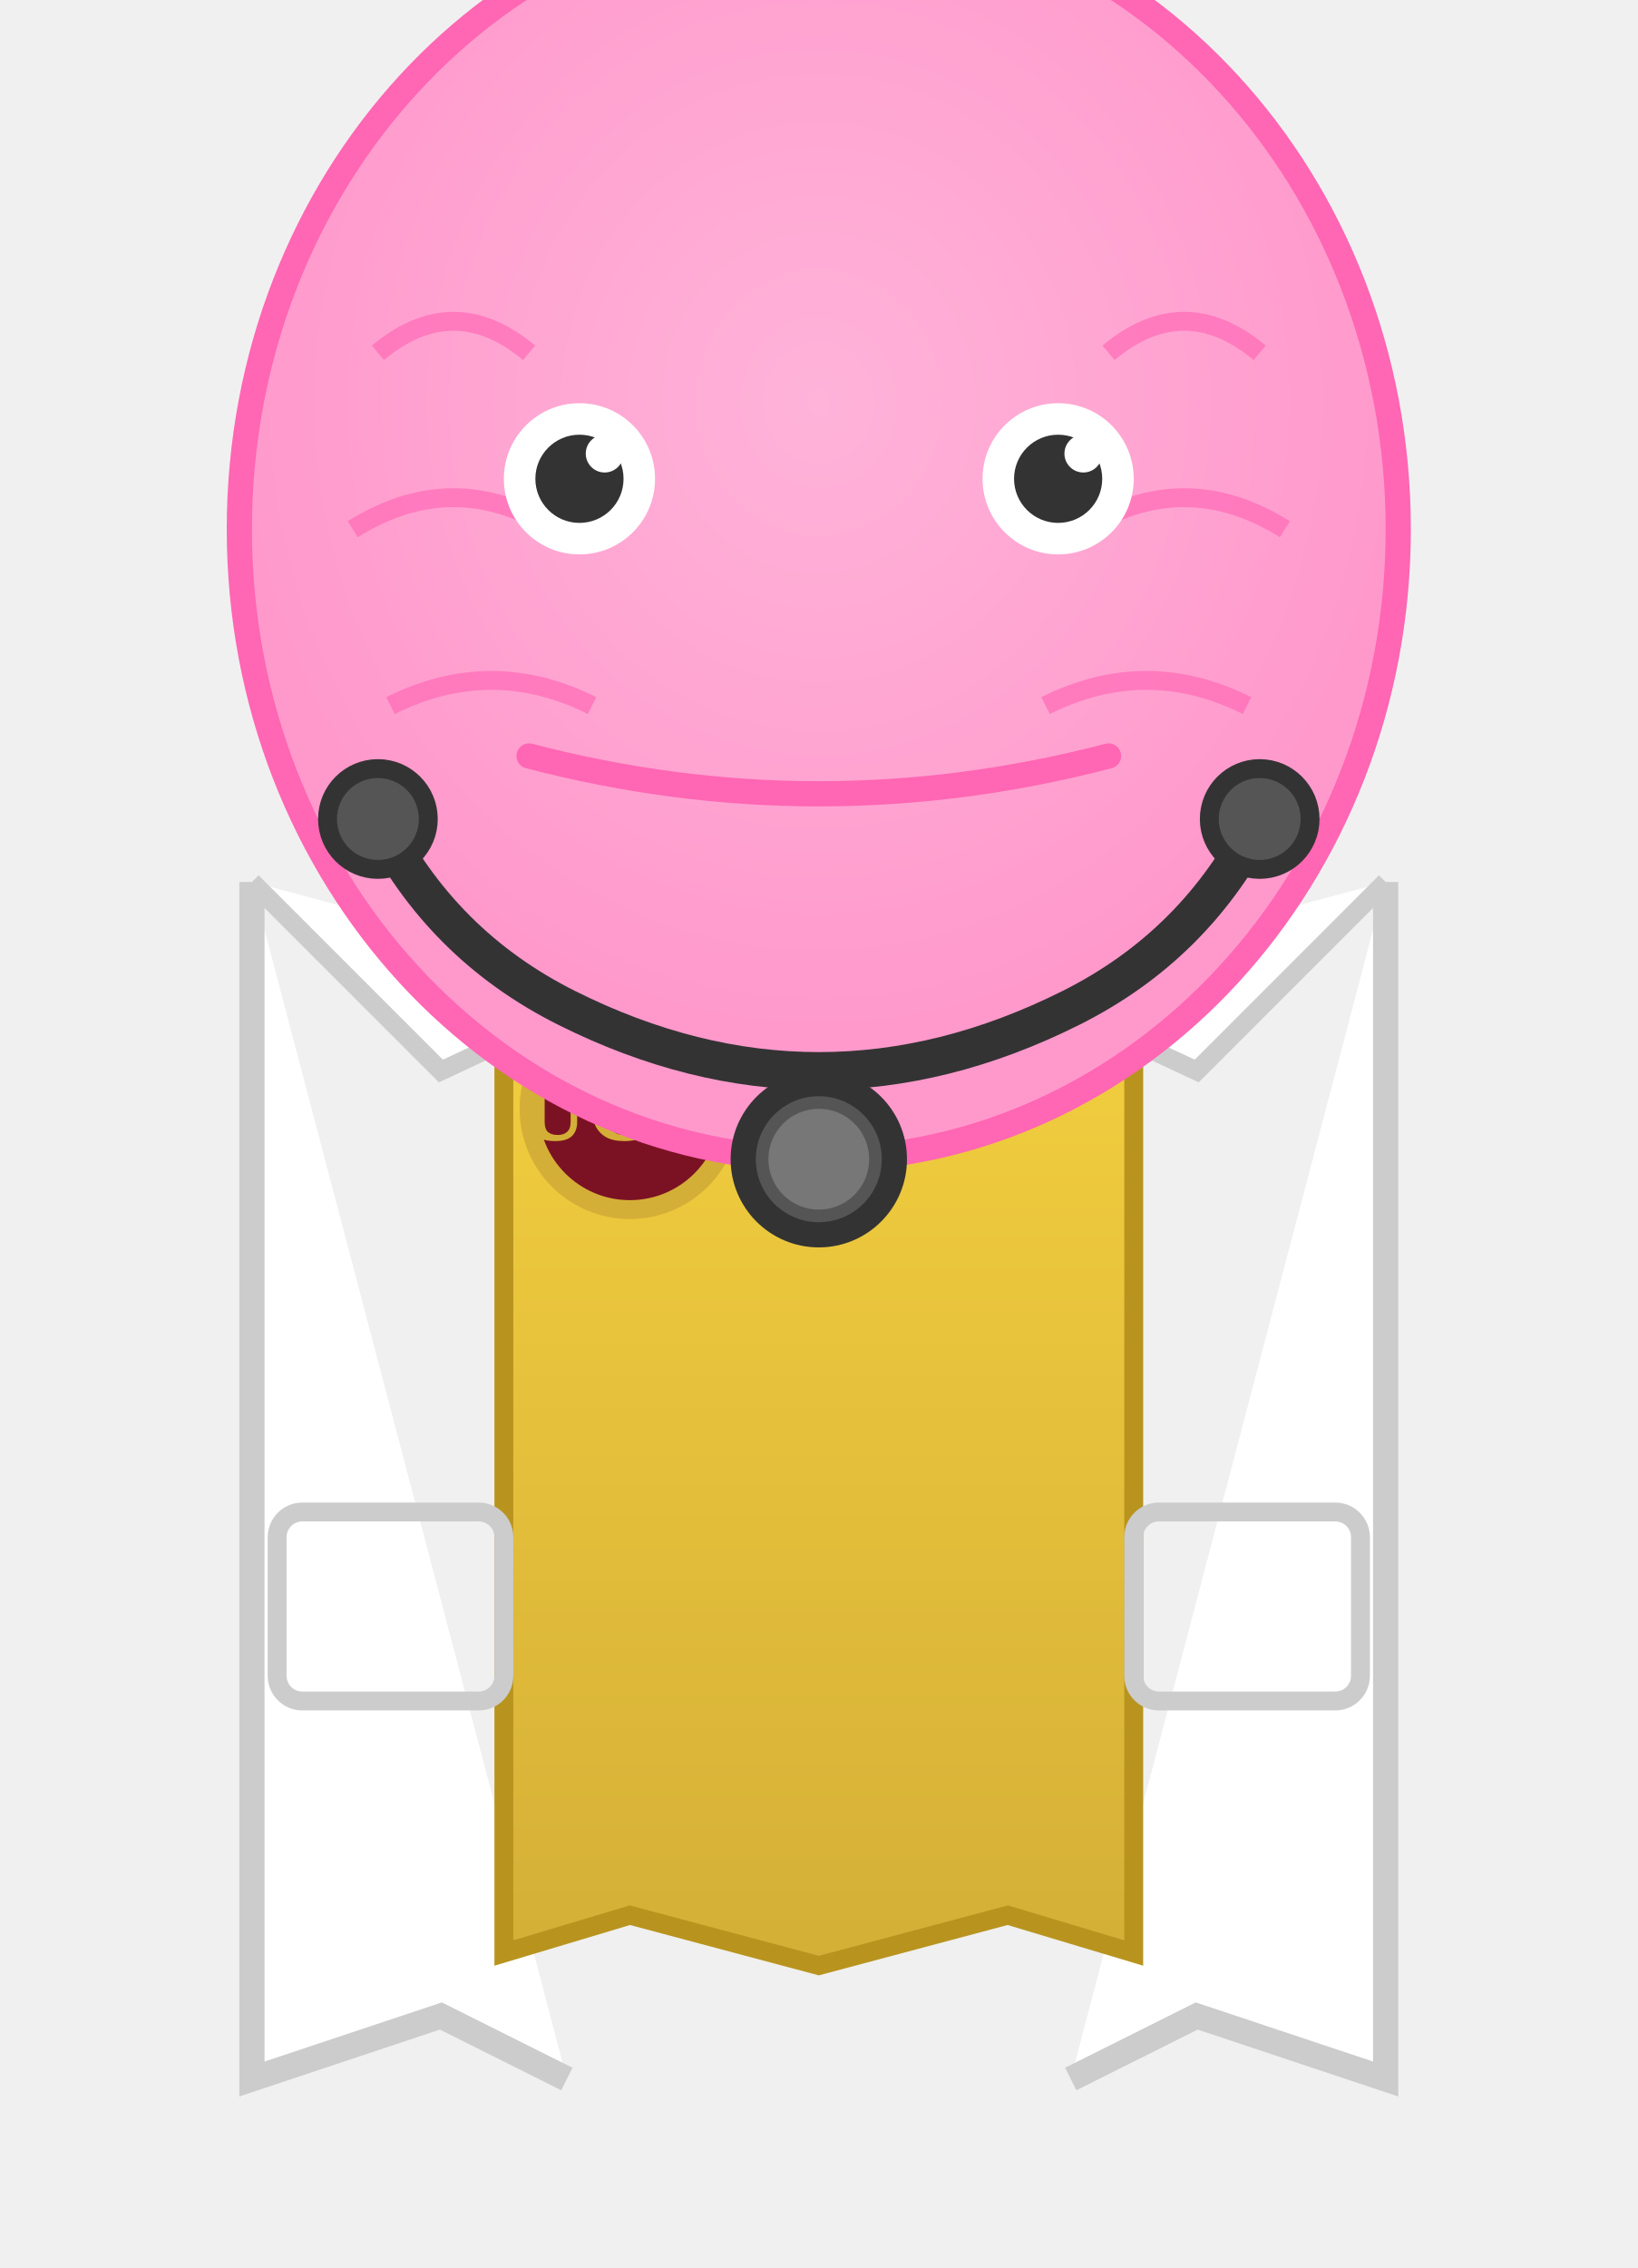
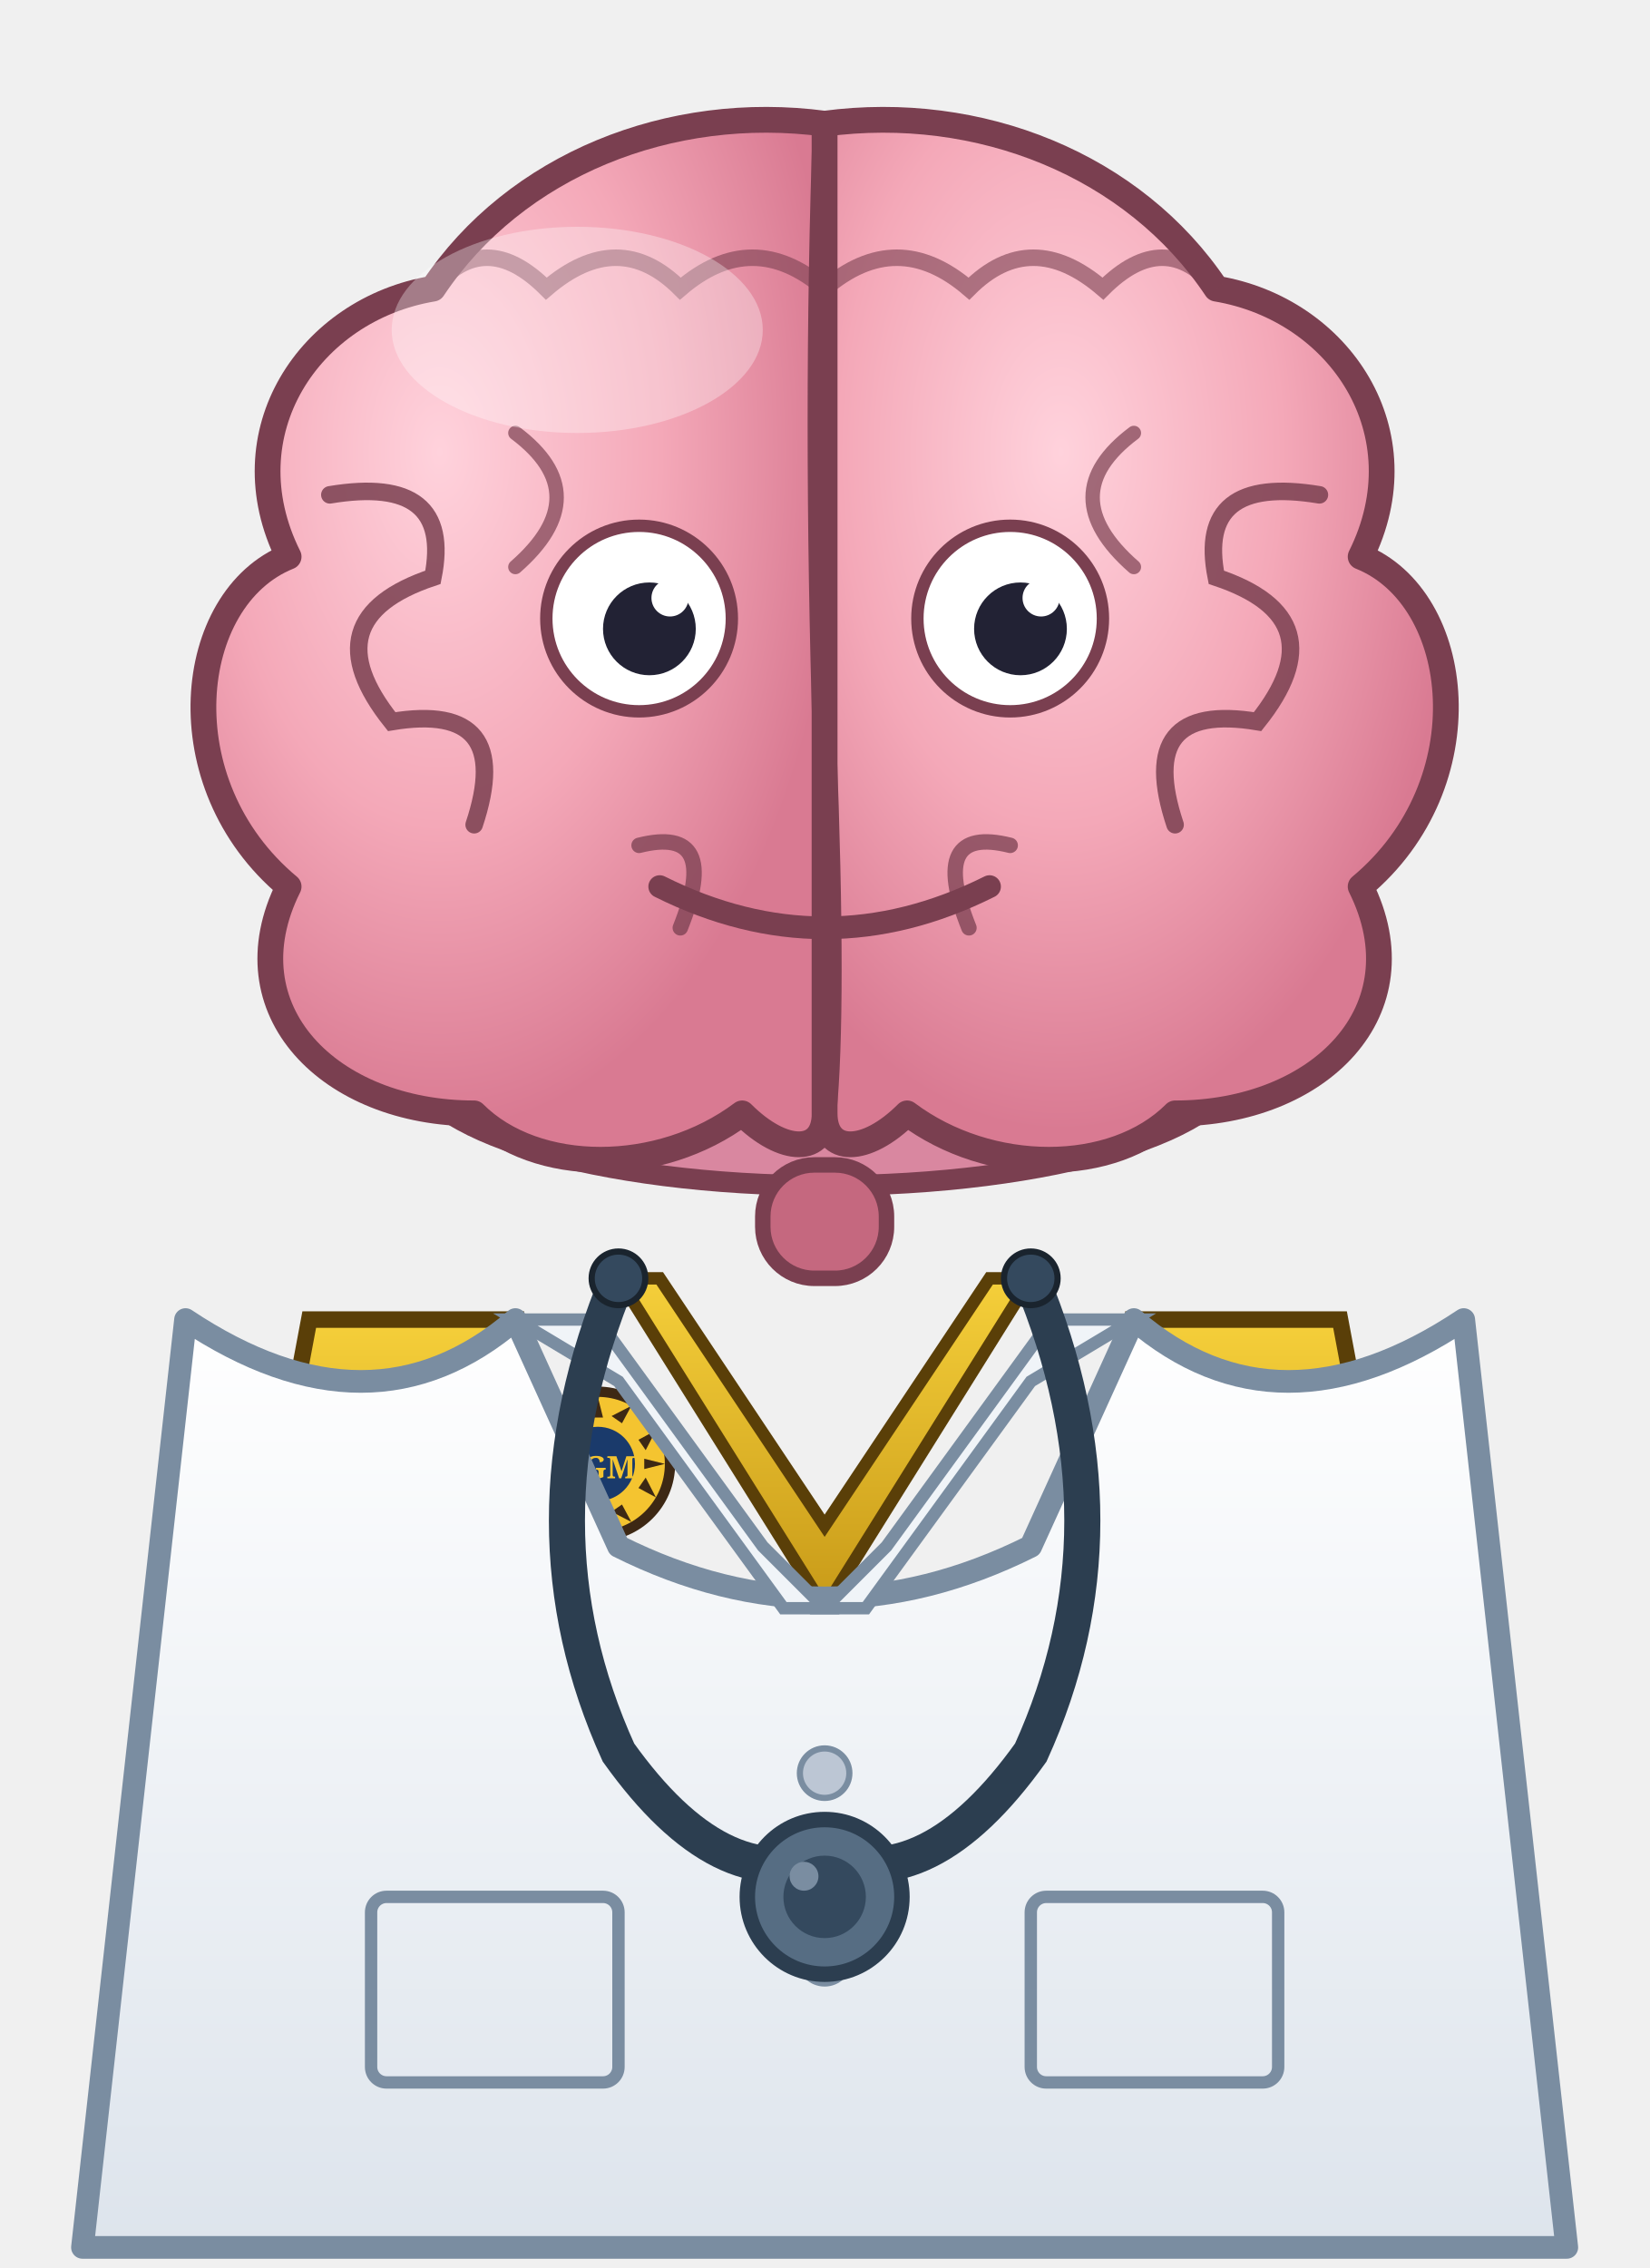
- <svg xmlns="http://www.w3.org/2000/svg" viewBox="0 0 130 180">
+ <svg xmlns="http://www.w3.org/2000/svg" viewBox="0 0 160 220" role="img" aria-label="Junior doctor brain mascot - stage 6 of 7">
  <defs>
-     <radialGradient id="doctorBrainGradient" cx="50%" cy="40%">
-       <stop offset="0%" stop-color="#ffb3d9" />
-       <stop offset="100%" stop-color="#ff99cc" />
+     <radialGradient id="brain" cx="38%" cy="32%" r="65%">
+       <stop offset="0%" stop-color="#ffd2dc" />
+       <stop offset="55%" stop-color="#f4a8b8" />
+       <stop offset="100%" stop-color="#d97a92" />
    </radialGradient>
-     <linearGradient id="almamaterGold6" x1="0%" y1="0%" x2="0%" y2="100%">
-       <stop offset="0%" stop-color="#f4d03f" />
-       <stop offset="100%" stop-color="#d4af37" />
+     <linearGradient id="goldBlazer" x1="0%" y1="0%" x2="0%" y2="100%">
+       <stop offset="0%" stop-color="#f5cf3a" />
+       <stop offset="100%" stop-color="#c89a18" />
+     </linearGradient>
+     <linearGradient id="whiteCoat" x1="0%" y1="0%" x2="0%" y2="100%">
+       <stop offset="0%" stop-color="#ffffff" />
+       <stop offset="100%" stop-color="#dde4ec" />
    </linearGradient>
  </defs>
-   <g transform="translate(0, 70)">
-     <path d="M 20 0 L 20 95 L 35 90 L 45 95" fill="white" stroke="#ccc" stroke-width="2" />
-     <path d="M 110 0 L 110 95 L 95 90 L 85 95" fill="white" stroke="#ccc" stroke-width="2" />
-     <path d="M 40 5 L 40 85 L 50 82 L 65 86 L 80 82 L 90 85 L 90 5" fill="url(#almamaterGold6)" stroke="#b8941f" stroke-width="1.5" />
-     <g transform="translate(50, 18)">
-       <circle cx="0" cy="0" r="8" fill="#7B1224" stroke="#d4af37" stroke-width="1.5" />
-       <text x="0" y="2.5" font-family="serif" font-size="7" fill="#d4af37" text-anchor="middle" font-weight="bold">UGM</text>
+   <path d="M 30,128 L 24,160 L 48,162 L 50,128 Z" fill="url(#goldBlazer)" stroke="#5a3f08" stroke-width="1.6" />
+   <path d="M 130,128 L 136,160 L 112,162 L 110,128 Z" fill="url(#goldBlazer)" stroke="#5a3f08" stroke-width="1.6" />
+   <path d="M 60,124 L 80,156 L 100,124 L 96,124 L 80,148 L 64,124 Z" fill="url(#goldBlazer)" stroke="#5a3f08" stroke-width="1.2" />
+   <g transform="translate(58, 142)">
+     <circle r="7" fill="#f4c430" stroke="#3d2814" stroke-width="1" />
+     <g fill="#3d2814">
+       <polygon points="0,-6.5 0.5,-4.5 -0.5,-4.5" />
+       <polygon points="3.25,-5.63 2.34,-3.94 1.33,-4.64" />
+       <polygon points="5.63,-3.25 3.94,-2.34 4.64,-1.33" />
+       <polygon points="6.5,0 4.5,-0.5 4.5,0.5" />
+       <polygon points="5.63,3.25 3.94,2.34 4.64,1.33" />
+       <polygon points="3.25,5.63 2.34,3.94 1.33,4.64" />
+       <polygon points="0,6.5 0.5,4.5 -0.5,4.5" />
+       <polygon points="-3.25,5.63 -2.34,3.94 -1.33,4.64" />
+       <polygon points="-5.63,3.25 -3.94,2.34 -4.64,1.33" />
+       <polygon points="-6.5,0 -4.5,-0.5 -4.5,0.5" />
+       <polygon points="-5.63,-3.25 -3.94,-2.34 -4.64,-1.33" />
+       <polygon points="-3.25,-5.63 -2.34,-3.94 -1.33,-4.64" />
    </g>
-     <path d="M 20 0 L 35 15 L 50 8" fill="white" stroke="#ccc" stroke-width="1.5" />
-     <path d="M 110 0 L 95 15 L 80 8" fill="white" stroke="#ccc" stroke-width="1.5" />
-     <rect x="22" y="50" width="18" height="15" rx="2" fill="none" stroke="#ccc" stroke-width="1.5" />
-     <rect x="90" y="50" width="18" height="15" rx="2" fill="none" stroke="#ccc" stroke-width="1.5" />
+     <circle r="3.6" fill="#1a3a6b" />
+     <text x="0" y="1.4" font-family="Georgia, serif" font-size="3" font-weight="bold" fill="#f4c430" text-anchor="middle">UGM</text>
  </g>
-   <ellipse cx="65" cy="42" rx="46" ry="50" fill="url(#doctorBrainGradient)" stroke="#ff66b3" stroke-width="2" />
-   <path d="M 30 28 Q 36 23 42 28" fill="none" stroke="#ff66b3" stroke-width="1.5" opacity="0.65" />
-   <path d="M 88 28 Q 94 23 100 28" fill="none" stroke="#ff66b3" stroke-width="1.5" opacity="0.65" />
-   <path d="M 28 42 Q 36 37 44 42" fill="none" stroke="#ff66b3" stroke-width="1.5" opacity="0.65" />
-   <path d="M 86 42 Q 94 37 102 42" fill="none" stroke="#ff66b3" stroke-width="1.5" opacity="0.65" />
-   <path d="M 31 56 Q 39 52 47 56" fill="none" stroke="#ff66b3" stroke-width="1.5" opacity="0.65" />
-   <path d="M 83 56 Q 91 52 99 56" fill="none" stroke="#ff66b3" stroke-width="1.5" opacity="0.65" />
-   <circle cx="46" cy="38" r="6" fill="white" />
-   <circle cx="84" cy="38" r="6" fill="white" />
-   <circle cx="46" cy="38" r="3.5" fill="#333" />
-   <circle cx="84" cy="38" r="3.5" fill="#333" />
-   <circle cx="48" cy="36" r="1.5" fill="white" />
-   <circle cx="86" cy="36" r="1.5" fill="white" />
-   <path d="M 42 60 Q 65 66 88 60" fill="none" stroke="#ff66b3" stroke-width="2" stroke-linecap="round" />
-   <path d="M 30 65 Q 35 75 45 80 Q 65 90 85 80 Q 95 75 100 65" fill="none" stroke="#333" stroke-width="3" stroke-linecap="round" />
-   <circle cx="30" cy="65" r="4" fill="#555" stroke="#333" stroke-width="1.5" />
-   <circle cx="100" cy="65" r="4" fill="#555" stroke="#333" stroke-width="1.5" />
-   <circle cx="65" cy="92" r="6" fill="#555" stroke="#333" stroke-width="2" />
-   <circle cx="65" cy="92" r="4" fill="#777" />
+   <path d="M 18,128 L 8,218 L 152,218 L 142,128 Q 124,140 110,128 L 100,150 Q 80,160 60,150 L 50,128 Q 36,140 18,128 Z" fill="url(#whiteCoat)" stroke="#7a8da1" stroke-width="2.2" stroke-linejoin="round" />
+   <path d="M 50,128 L 58,128 L 74,150 L 80,156 L 76,156 L 60,134 Z" fill="#f0f4f8" stroke="#7a8da1" stroke-width="1.2" />
+   <path d="M 110,128 L 102,128 L 86,150 L 80,156 L 84,156 L 100,134 Z" fill="#f0f4f8" stroke="#7a8da1" stroke-width="1.2" />
+   <circle cx="80" cy="172" r="2.4" fill="#bcc6d4" stroke="#7a8da1" stroke-width="0.6" />
+   <circle cx="80" cy="190" r="2.4" fill="#bcc6d4" stroke="#7a8da1" stroke-width="0.6" />
+   <rect x="100" y="184" width="24" height="18" rx="1.5" fill="none" stroke="#7a8da1" stroke-width="1.2" />
+   <rect x="36" y="184" width="24" height="18" rx="1.5" fill="none" stroke="#7a8da1" stroke-width="1.2" />
+   <path d="M 60,124 Q 50,148 60,170 Q 70,184 80,180 Q 90,184 100,170 Q 110,148 100,124" stroke="#2c3e50" stroke-width="3.5" fill="none" stroke-linecap="round" />
+   <circle cx="60" cy="124" r="2.6" fill="#34495e" stroke="#1a242e" stroke-width="0.6" />
+   <circle cx="100" cy="124" r="2.6" fill="#34495e" stroke="#1a242e" stroke-width="0.6" />
+   <circle cx="80" cy="184" r="7.5" fill="#566d83" stroke="#2c3e50" stroke-width="1.5" />
+   <circle cx="80" cy="184" r="4" fill="#34495e" />
+   <circle cx="78" cy="182" r="1.4" fill="#7a8da1" />
+   <ellipse cx="80" cy="103" rx="40" ry="12" fill="#d987a0" stroke="#7a3f50" stroke-width="2" />
+   <path d="M44,103 Q52,98 60,104 Q68,98 76,104 Q84,98 92,104 Q100,98 108,104 Q114,99 116,103" stroke="#7a3f50" stroke-width="1.2" fill="none" opacity="0.65" />
+   <rect x="74" y="113" width="12" height="11" rx="5" fill="#c5687f" stroke="#7a3f50" stroke-width="1.5" />
+   <path d="M 80,12 C 65,10 50,16 42,28 C 30,30 22,42 28,54 C 18,58 16,76 28,86 C 22,98 32,108 46,108 C 52,114 64,114 72,108 C 76,112 80,112 80,108 Z" fill="url(#brain)" stroke="#7a3f50" stroke-width="2.5" stroke-linejoin="round" />
+   <path d="M 80,12 C 95,10 110,16 118,28 C 130,30 138,42 132,54 C 142,58 144,76 132,86 C 138,98 128,108 114,108 C 108,114 96,114 88,108 C 84,112 80,112 80,108 Z" fill="url(#brain)" stroke="#7a3f50" stroke-width="2.5" stroke-linejoin="round" />
+   <path d="M 42,28 Q 47,22 53,28 Q 60,22 66,28 Q 73,22 80,28 Q 87,22 94,28 Q 100,22 107,28 Q 113,22 118,28" stroke="#7a3f50" stroke-width="1.6" fill="none" opacity="0.6" />
+   <path d="M 80,12 Q 79,40 80,72 Q 81,98 80,108" stroke="#7a3f50" stroke-width="2.3" fill="none" stroke-linecap="round" />
+   <path d="M 32,48 Q 44,46 42,56 Q 30,60 38,70 Q 50,68 46,80" stroke="#7a3f50" stroke-width="1.7" fill="none" stroke-linecap="round" opacity="0.85" />
+   <path d="M 50,42 Q 58,48 50,55" stroke="#7a3f50" stroke-width="1.4" fill="none" stroke-linecap="round" opacity="0.7" />
+   <path d="M 62,82 Q 70,80 66,90" stroke="#7a3f50" stroke-width="1.5" fill="none" stroke-linecap="round" opacity="0.75" />
+   <path d="M 128,48 Q 116,46 118,56 Q 130,60 122,70 Q 110,68 114,80" stroke="#7a3f50" stroke-width="1.7" fill="none" stroke-linecap="round" opacity="0.85" />
+   <path d="M 110,42 Q 102,48 110,55" stroke="#7a3f50" stroke-width="1.4" fill="none" stroke-linecap="round" opacity="0.7" />
+   <path d="M 98,82 Q 90,80 94,90" stroke="#7a3f50" stroke-width="1.5" fill="none" stroke-linecap="round" opacity="0.75" />
+   <ellipse cx="56" cy="32" rx="18" ry="10" fill="white" opacity="0.32" />
+   <circle cx="62" cy="60" r="9" fill="white" stroke="#7a3f50" stroke-width="1.2" />
+   <circle cx="98" cy="60" r="9" fill="white" stroke="#7a3f50" stroke-width="1.2" />
+   <circle cx="63" cy="61" r="4.5" fill="#222234" />
+   <circle cx="99" cy="61" r="4.5" fill="#222234" />
+   <circle cx="65" cy="58" r="1.8" fill="white" />
+   <circle cx="101" cy="58" r="1.8" fill="white" />
+   <path d="M 64,86 Q 80,94 96,86" stroke="#7a3f50" stroke-width="2.2" fill="none" stroke-linecap="round" />
</svg>
